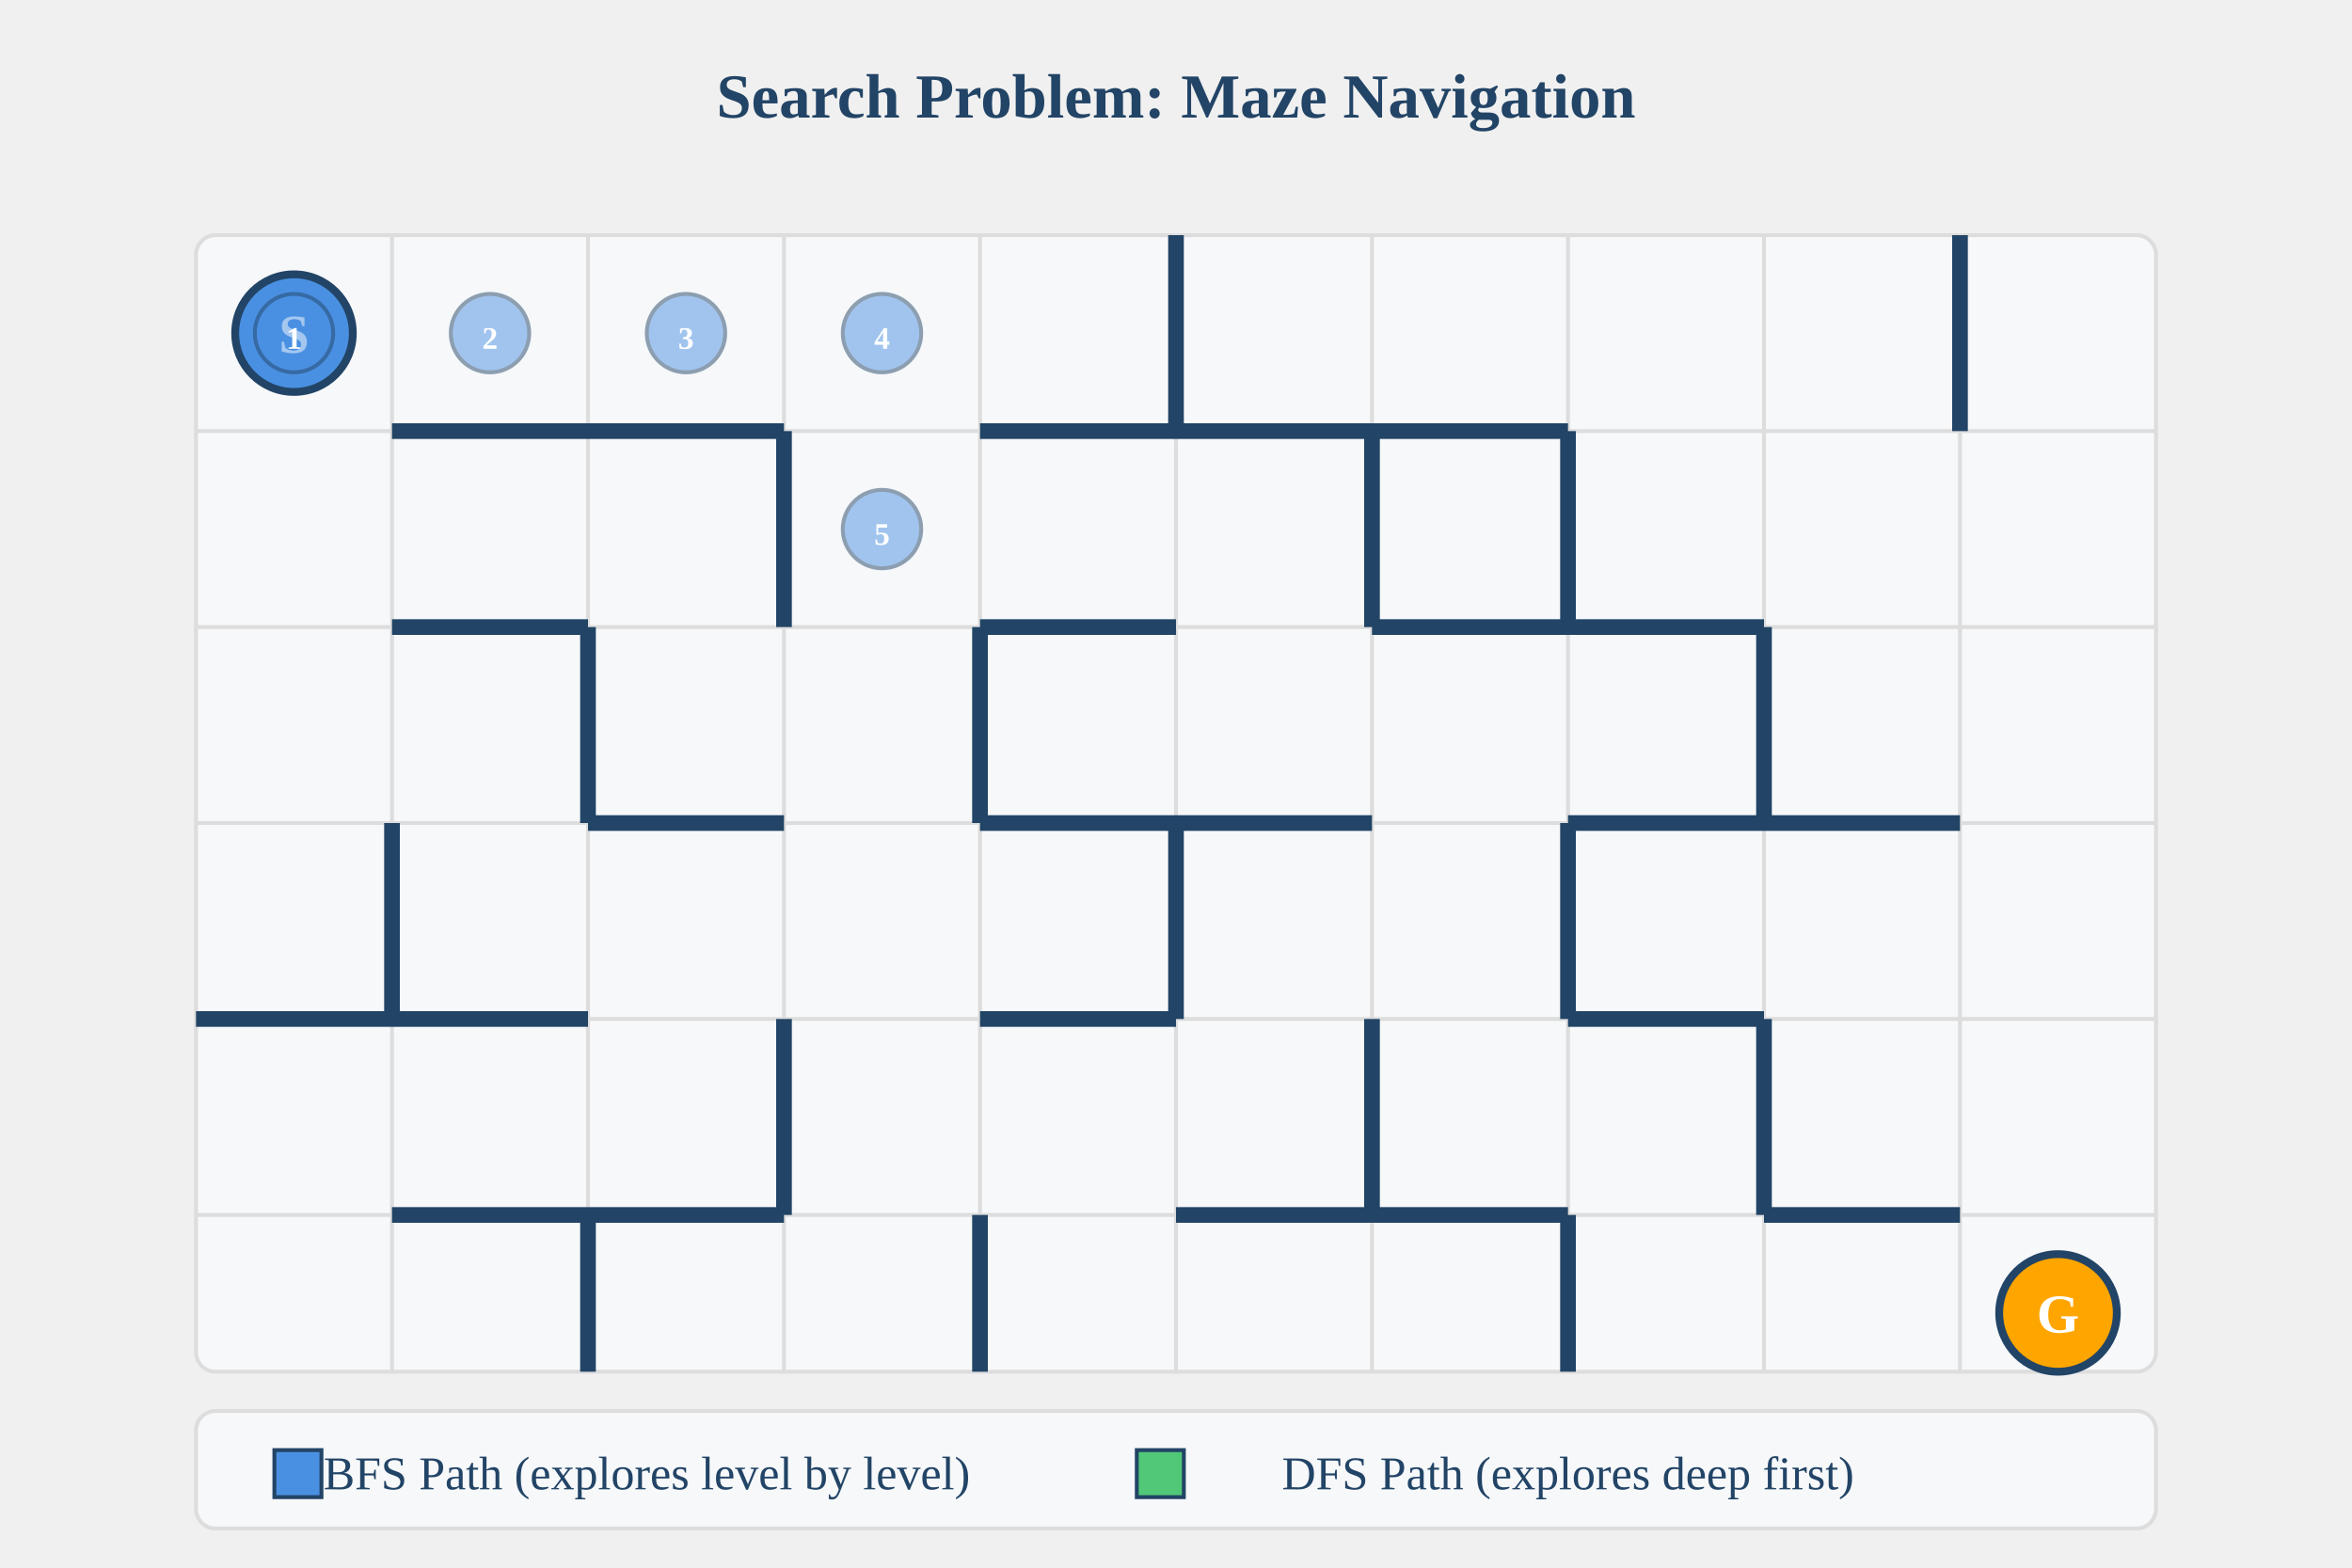
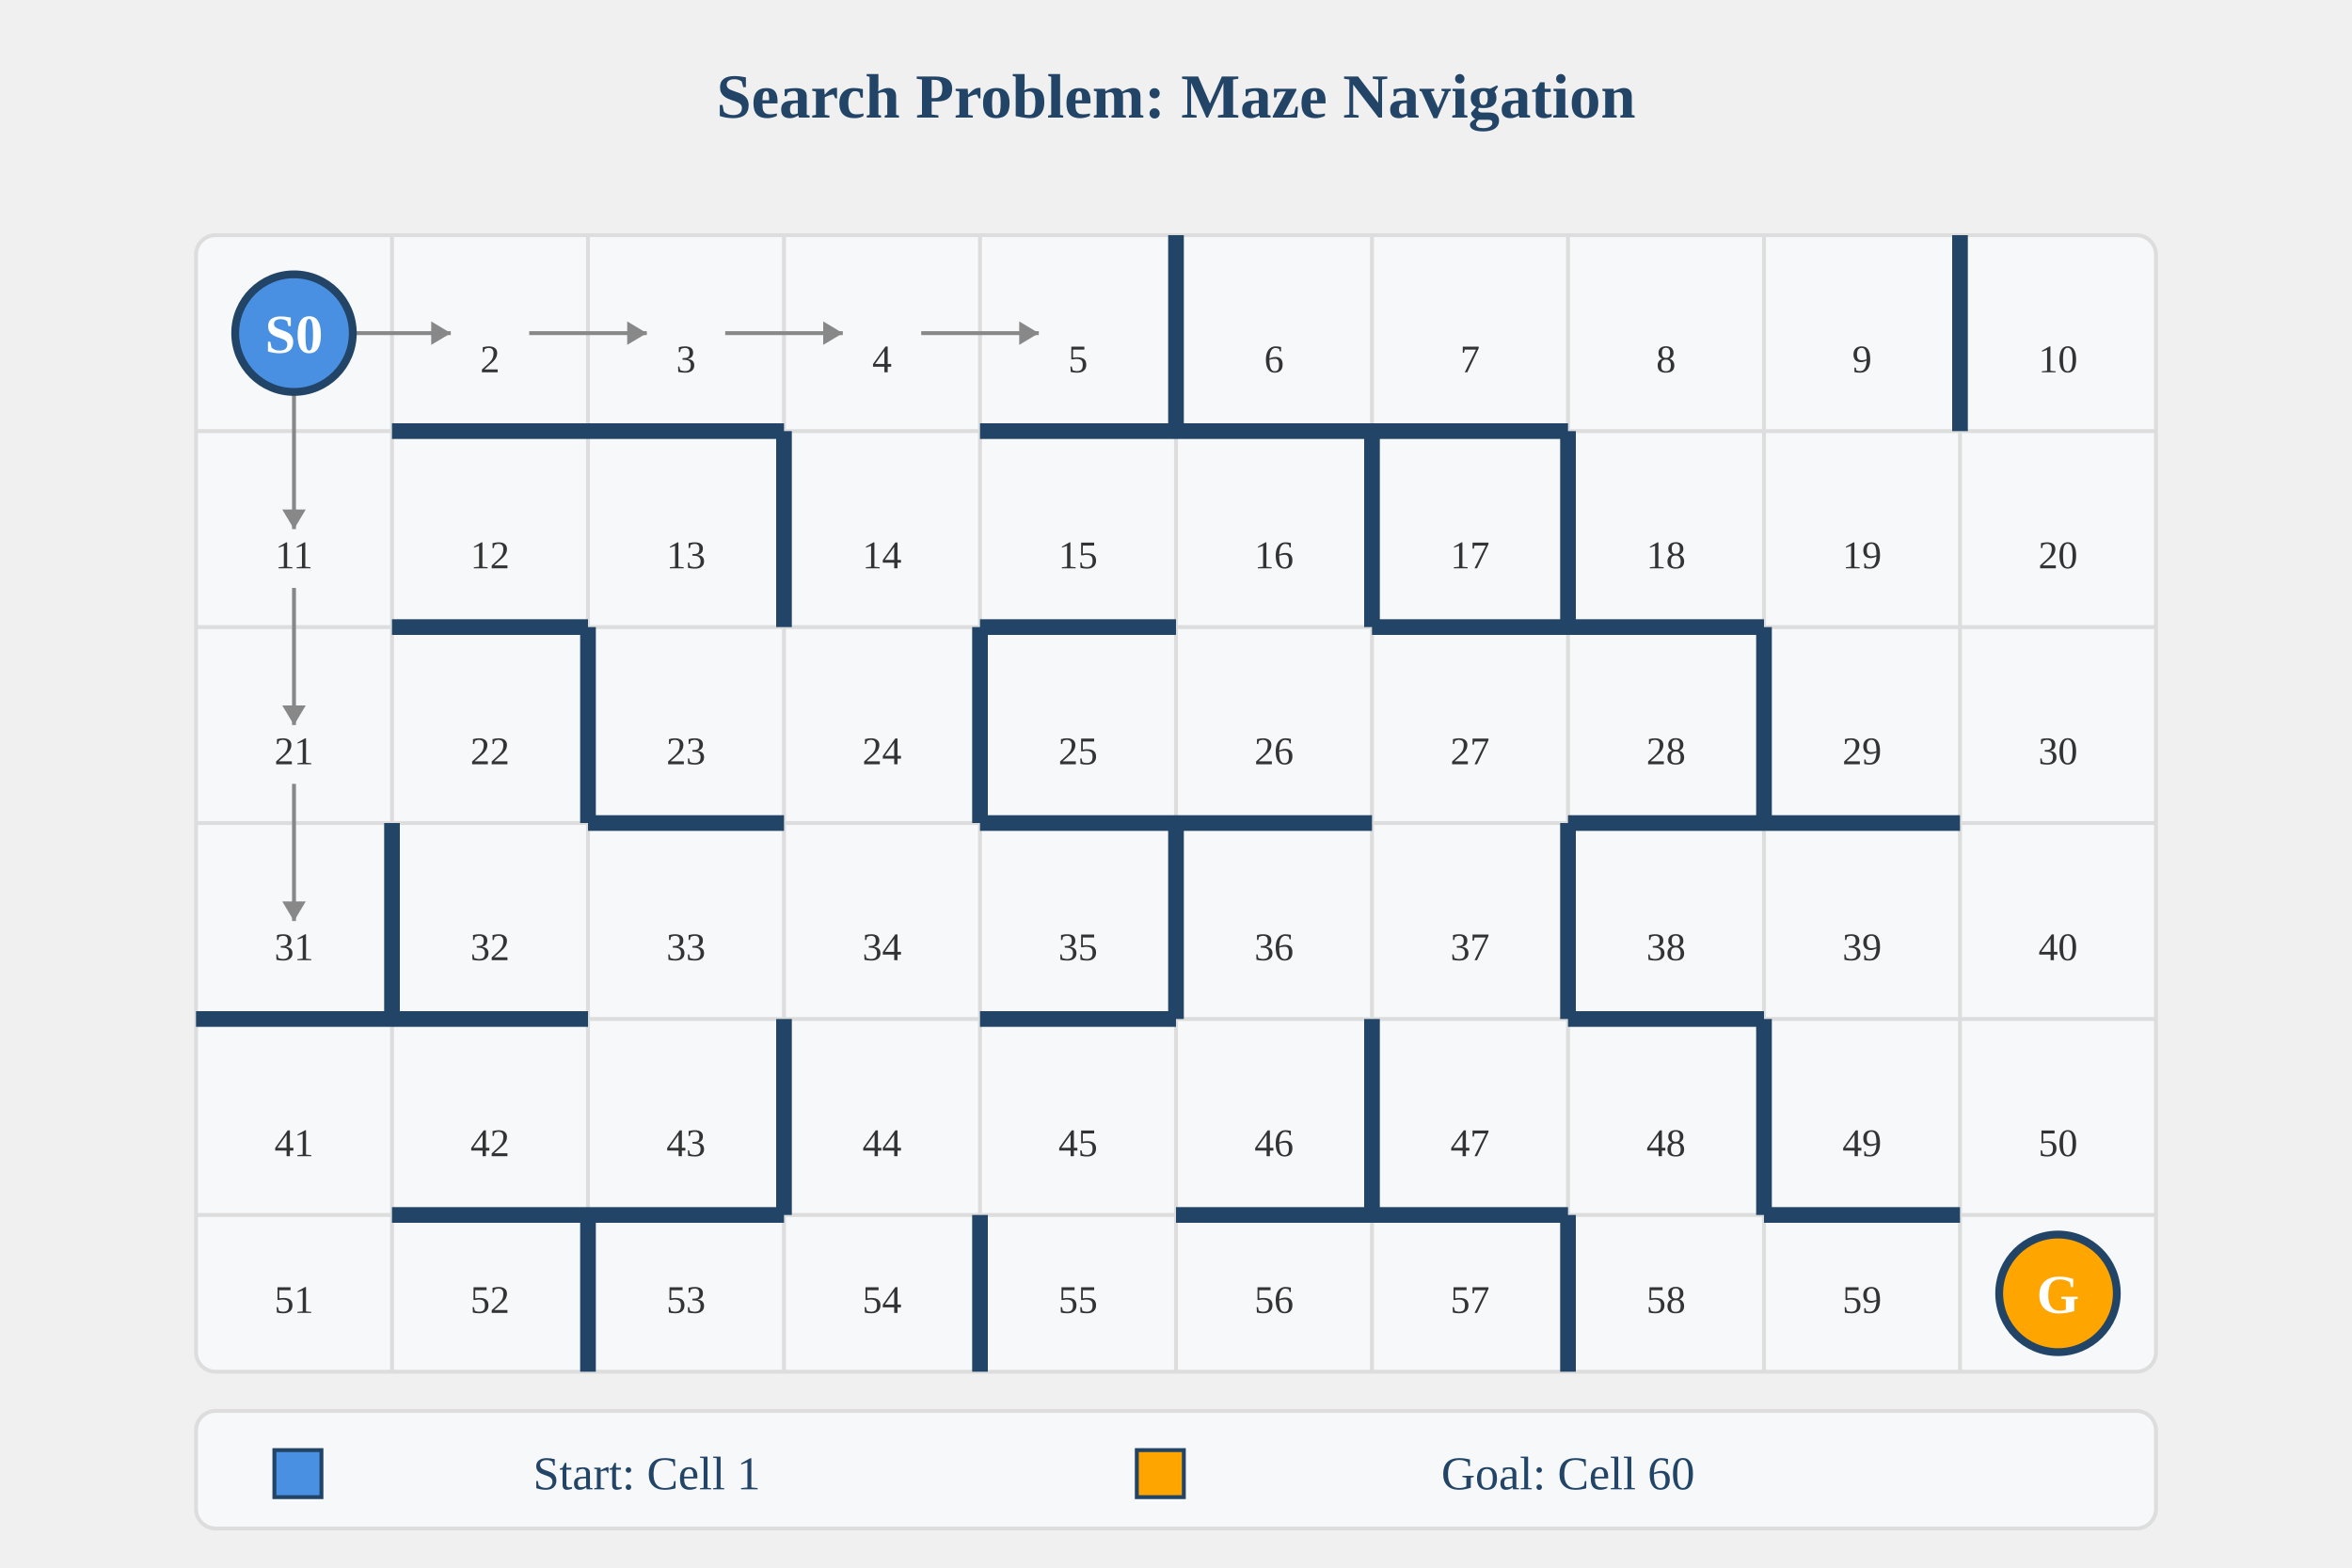
<svg xmlns="http://www.w3.org/2000/svg" width="600" height="400">
  <text x="300" y="30" text-anchor="middle" fill="#224466" font-size="16" font-weight="bold">
        Search Problem: Maze Navigation
    </text>
  <rect x="50" y="60" width="500" height="290" fill="#f6f8fa" stroke="#ddd" stroke-width="1" rx="5" ry="5" />
  <line x1="100" y1="60" x2="100" y2="350" stroke="#ddd" stroke-width="1" />
  <line x1="150" y1="60" x2="150" y2="350" stroke="#ddd" stroke-width="1" />
  <line x1="200" y1="60" x2="200" y2="350" stroke="#ddd" stroke-width="1" />
  <line x1="250" y1="60" x2="250" y2="350" stroke="#ddd" stroke-width="1" />
  <line x1="300" y1="60" x2="300" y2="350" stroke="#ddd" stroke-width="1" />
  <line x1="350" y1="60" x2="350" y2="350" stroke="#ddd" stroke-width="1" />
  <line x1="400" y1="60" x2="400" y2="350" stroke="#ddd" stroke-width="1" />
  <line x1="450" y1="60" x2="450" y2="350" stroke="#ddd" stroke-width="1" />
  <line x1="500" y1="60" x2="500" y2="350" stroke="#ddd" stroke-width="1" />
  <line x1="50" y1="110" x2="550" y2="110" stroke="#ddd" stroke-width="1" />
  <line x1="50" y1="160" x2="550" y2="160" stroke="#ddd" stroke-width="1" />
  <line x1="50" y1="210" x2="550" y2="210" stroke="#ddd" stroke-width="1" />
  <line x1="50" y1="260" x2="550" y2="260" stroke="#ddd" stroke-width="1" />
  <line x1="50" y1="310" x2="550" y2="310" stroke="#ddd" stroke-width="1" />
+   <line x1="85" y1="85" x2="115" y2="85" stroke="#888" stroke-width="1" />
+   <polygon points="115,85 110,82 110,88" fill="#888" />
+   <line x1="135" y1="85" x2="165" y2="85" stroke="#888" stroke-width="1" />
+   <polygon points="165,85 160,82 160,88" fill="#888" />
+   <line x1="185" y1="85" x2="215" y2="85" stroke="#888" stroke-width="1" />
+   <polygon points="215,85 210,82 210,88" fill="#888" />
+   <line x1="235" y1="85" x2="265" y2="85" stroke="#888" stroke-width="1" />
+   <polygon points="265,85 260,82 260,88" fill="#888" />
+   <line x1="75" y1="95" x2="75" y2="135" stroke="#888" stroke-width="1" />
+   <polygon points="75,135 72,130 78,130" fill="#888" />
+   <line x1="75" y1="150" x2="75" y2="185" stroke="#888" stroke-width="1" />
+   <polygon points="75,185 72,180 78,180" fill="#888" />
+   <line x1="75" y1="200" x2="75" y2="235" stroke="#888" stroke-width="1" />
+   <polygon points="75,235 72,230 78,230" fill="#888" />
+   <text x="75" y="95" text-anchor="middle" fill="#333" font-size="10">1</text>
+   <text x="125" y="95" text-anchor="middle" fill="#333" font-size="10">2</text>
+   <text x="175" y="95" text-anchor="middle" fill="#333" font-size="10">3</text>
+   <text x="225" y="95" text-anchor="middle" fill="#333" font-size="10">4</text>
+   <text x="275" y="95" text-anchor="middle" fill="#333" font-size="10">5</text>
+   <text x="325" y="95" text-anchor="middle" fill="#333" font-size="10">6</text>
+   <text x="375" y="95" text-anchor="middle" fill="#333" font-size="10">7</text>
+   <text x="425" y="95" text-anchor="middle" fill="#333" font-size="10">8</text>
+   <text x="475" y="95" text-anchor="middle" fill="#333" font-size="10">9</text>
+   <text x="525" y="95" text-anchor="middle" fill="#333" font-size="10">10</text>
+   <text x="75" y="145" text-anchor="middle" fill="#333" font-size="10">11</text>
+   <text x="125" y="145" text-anchor="middle" fill="#333" font-size="10">12</text>
+   <text x="175" y="145" text-anchor="middle" fill="#333" font-size="10">13</text>
+   <text x="225" y="145" text-anchor="middle" fill="#333" font-size="10">14</text>
+   <text x="275" y="145" text-anchor="middle" fill="#333" font-size="10">15</text>
+   <text x="325" y="145" text-anchor="middle" fill="#333" font-size="10">16</text>
+   <text x="375" y="145" text-anchor="middle" fill="#333" font-size="10">17</text>
+   <text x="425" y="145" text-anchor="middle" fill="#333" font-size="10">18</text>
+   <text x="475" y="145" text-anchor="middle" fill="#333" font-size="10">19</text>
+   <text x="525" y="145" text-anchor="middle" fill="#333" font-size="10">20</text>
+   <text x="75" y="195" text-anchor="middle" fill="#333" font-size="10">21</text>
+   <text x="125" y="195" text-anchor="middle" fill="#333" font-size="10">22</text>
+   <text x="175" y="195" text-anchor="middle" fill="#333" font-size="10">23</text>
+   <text x="225" y="195" text-anchor="middle" fill="#333" font-size="10">24</text>
+   <text x="275" y="195" text-anchor="middle" fill="#333" font-size="10">25</text>
+   <text x="325" y="195" text-anchor="middle" fill="#333" font-size="10">26</text>
+   <text x="375" y="195" text-anchor="middle" fill="#333" font-size="10">27</text>
+   <text x="425" y="195" text-anchor="middle" fill="#333" font-size="10">28</text>
+   <text x="475" y="195" text-anchor="middle" fill="#333" font-size="10">29</text>
+   <text x="525" y="195" text-anchor="middle" fill="#333" font-size="10">30</text>
+   <text x="75" y="245" text-anchor="middle" fill="#333" font-size="10">31</text>
+   <text x="125" y="245" text-anchor="middle" fill="#333" font-size="10">32</text>
+   <text x="175" y="245" text-anchor="middle" fill="#333" font-size="10">33</text>
+   <text x="225" y="245" text-anchor="middle" fill="#333" font-size="10">34</text>
+   <text x="275" y="245" text-anchor="middle" fill="#333" font-size="10">35</text>
+   <text x="325" y="245" text-anchor="middle" fill="#333" font-size="10">36</text>
+   <text x="375" y="245" text-anchor="middle" fill="#333" font-size="10">37</text>
+   <text x="425" y="245" text-anchor="middle" fill="#333" font-size="10">38</text>
+   <text x="475" y="245" text-anchor="middle" fill="#333" font-size="10">39</text>
+   <text x="525" y="245" text-anchor="middle" fill="#333" font-size="10">40</text>
+   <text x="75" y="295" text-anchor="middle" fill="#333" font-size="10">41</text>
+   <text x="125" y="295" text-anchor="middle" fill="#333" font-size="10">42</text>
+   <text x="175" y="295" text-anchor="middle" fill="#333" font-size="10">43</text>
+   <text x="225" y="295" text-anchor="middle" fill="#333" font-size="10">44</text>
+   <text x="275" y="295" text-anchor="middle" fill="#333" font-size="10">45</text>
+   <text x="325" y="295" text-anchor="middle" fill="#333" font-size="10">46</text>
+   <text x="375" y="295" text-anchor="middle" fill="#333" font-size="10">47</text>
+   <text x="425" y="295" text-anchor="middle" fill="#333" font-size="10">48</text>
+   <text x="475" y="295" text-anchor="middle" fill="#333" font-size="10">49</text>
+   <text x="525" y="295" text-anchor="middle" fill="#333" font-size="10">50</text>
+   <text x="75" y="335" text-anchor="middle" fill="#333" font-size="10">51</text>
+   <text x="125" y="335" text-anchor="middle" fill="#333" font-size="10">52</text>
+   <text x="175" y="335" text-anchor="middle" fill="#333" font-size="10">53</text>
+   <text x="225" y="335" text-anchor="middle" fill="#333" font-size="10">54</text>
+   <text x="275" y="335" text-anchor="middle" fill="#333" font-size="10">55</text>
+   <text x="325" y="335" text-anchor="middle" fill="#333" font-size="10">56</text>
+   <text x="375" y="335" text-anchor="middle" fill="#333" font-size="10">57</text>
+   <text x="425" y="335" text-anchor="middle" fill="#333" font-size="10">58</text>
+   <text x="475" y="335" text-anchor="middle" fill="#333" font-size="10">59</text>
+   <text x="525" y="335" text-anchor="middle" fill="#333" font-size="10">60</text>
  <line x1="100" y1="110" x2="200" y2="110" stroke="#224466" stroke-width="4" />
  <line x1="250" y1="110" x2="400" y2="110" stroke="#224466" stroke-width="4" />
  <line x1="100" y1="160" x2="150" y2="160" stroke="#224466" stroke-width="4" />
  <line x1="250" y1="160" x2="300" y2="160" stroke="#224466" stroke-width="4" />
  <line x1="350" y1="160" x2="450" y2="160" stroke="#224466" stroke-width="4" />
  <line x1="150" y1="210" x2="200" y2="210" stroke="#224466" stroke-width="4" />
  <line x1="250" y1="210" x2="350" y2="210" stroke="#224466" stroke-width="4" />
  <line x1="400" y1="210" x2="500" y2="210" stroke="#224466" stroke-width="4" />
  <line x1="50" y1="260" x2="150" y2="260" stroke="#224466" stroke-width="4" />
  <line x1="250" y1="260" x2="300" y2="260" stroke="#224466" stroke-width="4" />
  <line x1="400" y1="260" x2="450" y2="260" stroke="#224466" stroke-width="4" />
  <line x1="100" y1="310" x2="200" y2="310" stroke="#224466" stroke-width="4" />
  <line x1="300" y1="310" x2="400" y2="310" stroke="#224466" stroke-width="4" />
  <line x1="450" y1="310" x2="500" y2="310" stroke="#224466" stroke-width="4" />
  <line x1="200" y1="110" x2="200" y2="160" stroke="#224466" stroke-width="4" />
  <line x1="300" y1="60" x2="300" y2="110" stroke="#224466" stroke-width="4" />
  <line x1="400" y1="110" x2="400" y2="160" stroke="#224466" stroke-width="4" />
  <line x1="500" y1="60" x2="500" y2="110" stroke="#224466" stroke-width="4" />
  <line x1="150" y1="160" x2="150" y2="210" stroke="#224466" stroke-width="4" />
  <line x1="250" y1="160" x2="250" y2="210" stroke="#224466" stroke-width="4" />
  <line x1="350" y1="110" x2="350" y2="160" stroke="#224466" stroke-width="4" />
  <line x1="450" y1="160" x2="450" y2="210" stroke="#224466" stroke-width="4" />
  <line x1="100" y1="210" x2="100" y2="260" stroke="#224466" stroke-width="4" />
  <line x1="300" y1="210" x2="300" y2="260" stroke="#224466" stroke-width="4" />
  <line x1="400" y1="210" x2="400" y2="260" stroke="#224466" stroke-width="4" />
  <line x1="200" y1="260" x2="200" y2="310" stroke="#224466" stroke-width="4" />
  <line x1="350" y1="260" x2="350" y2="310" stroke="#224466" stroke-width="4" />
  <line x1="450" y1="260" x2="450" y2="310" stroke="#224466" stroke-width="4" />
  <line x1="150" y1="310" x2="150" y2="350" stroke="#224466" stroke-width="4" />
  <line x1="250" y1="310" x2="250" y2="350" stroke="#224466" stroke-width="4" />
  <line x1="400" y1="310" x2="400" y2="350" stroke="#224466" stroke-width="4" />
  <circle cx="75" cy="85" r="15" fill="#4a90e2" stroke="#224466" stroke-width="2" />
-   <text x="75" y="90" text-anchor="middle" fill="white" font-size="14" font-weight="bold">S</text>
-   <circle cx="525" cy="335" r="15" fill="#ffa500" stroke="#224466" stroke-width="2" />
-   <text x="525" y="340" text-anchor="middle" fill="white" font-size="14" font-weight="bold">G</text>
-   <circle cx="75" cy="85" r="10" fill="#4a90e2" stroke="#224466" stroke-width="1" opacity="0.5" />
-   <text x="75" y="89" text-anchor="middle" fill="white" font-size="8" font-weight="bold">1</text>
-   <circle cx="125" cy="85" r="10" fill="#4a90e2" stroke="#224466" stroke-width="1" opacity="0.5" />
-   <text x="125" y="89" text-anchor="middle" fill="white" font-size="8" font-weight="bold">2</text>
-   <circle cx="175" cy="85" r="10" fill="#4a90e2" stroke="#224466" stroke-width="1" opacity="0.5" />
-   <text x="175" y="89" text-anchor="middle" fill="white" font-size="8" font-weight="bold">3</text>
-   <circle cx="225" cy="85" r="10" fill="#4a90e2" stroke="#224466" stroke-width="1" opacity="0.5" />
-   <text x="225" y="89" text-anchor="middle" fill="white" font-size="8" font-weight="bold">4</text>
-   <circle cx="225" cy="135" r="10" fill="#4a90e2" stroke="#224466" stroke-width="1" opacity="0.5" />
-   <text x="225" y="139" text-anchor="middle" fill="white" font-size="8" font-weight="bold">5</text>
+   <text x="75" y="90" text-anchor="middle" fill="white" font-size="14" font-weight="bold">S0</text>
+   <circle cx="525" cy="330" r="15" fill="#ffa500" stroke="#224466" stroke-width="2" />
+   <text x="525" y="335" text-anchor="middle" fill="white" font-size="14" font-weight="bold">G</text>
  <rect x="50" y="360" width="500" height="30" fill="#f6f8fa" stroke="#ddd" stroke-width="1" rx="5" ry="5" />
  <rect x="70" y="370" width="12" height="12" fill="#4a90e2" stroke="#224466" stroke-width="1" />
-   <text x="165" y="380" text-anchor="middle" fill="#224466" font-size="12">BFS Path (explores level by level)</text>
-   <rect x="290" y="370" width="12" height="12" fill="#50c878" stroke="#224466" stroke-width="1" />
-   <text x="400" y="380" text-anchor="middle" fill="#224466" font-size="12">DFS Path (explores deep first)</text>
+   <text x="165" y="380" text-anchor="middle" fill="#224466" font-size="12">Start: Cell 1</text>
+   <rect x="290" y="370" width="12" height="12" fill="#ffa500" stroke="#224466" stroke-width="1" />
+   <text x="400" y="380" text-anchor="middle" fill="#224466" font-size="12">Goal: Cell 60</text>
</svg>
